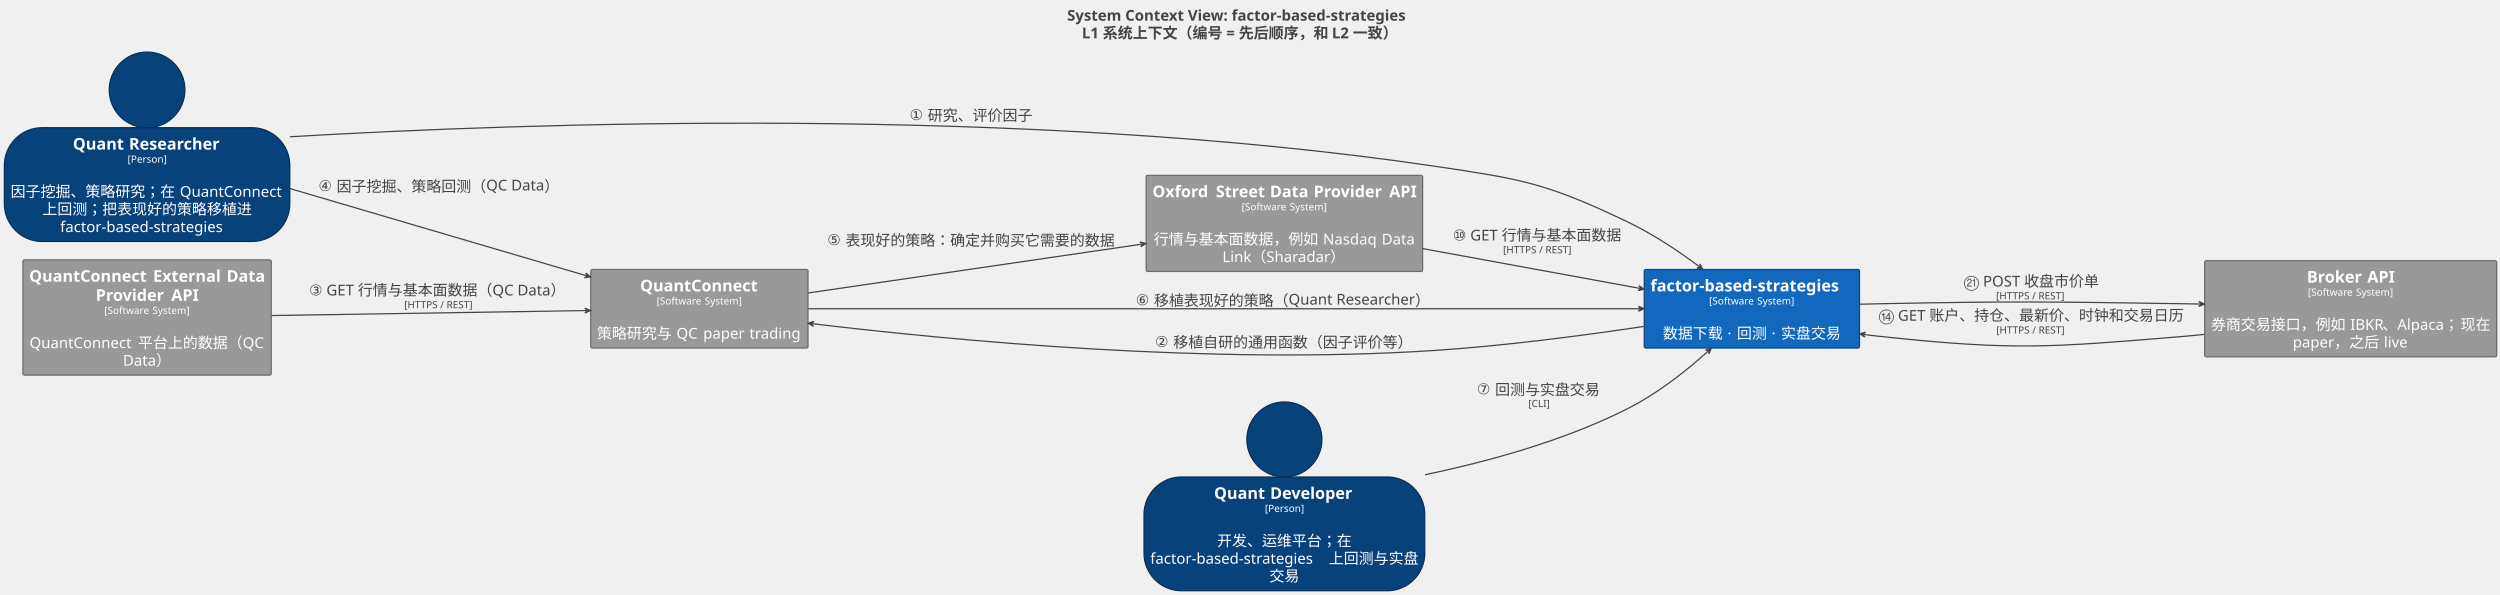
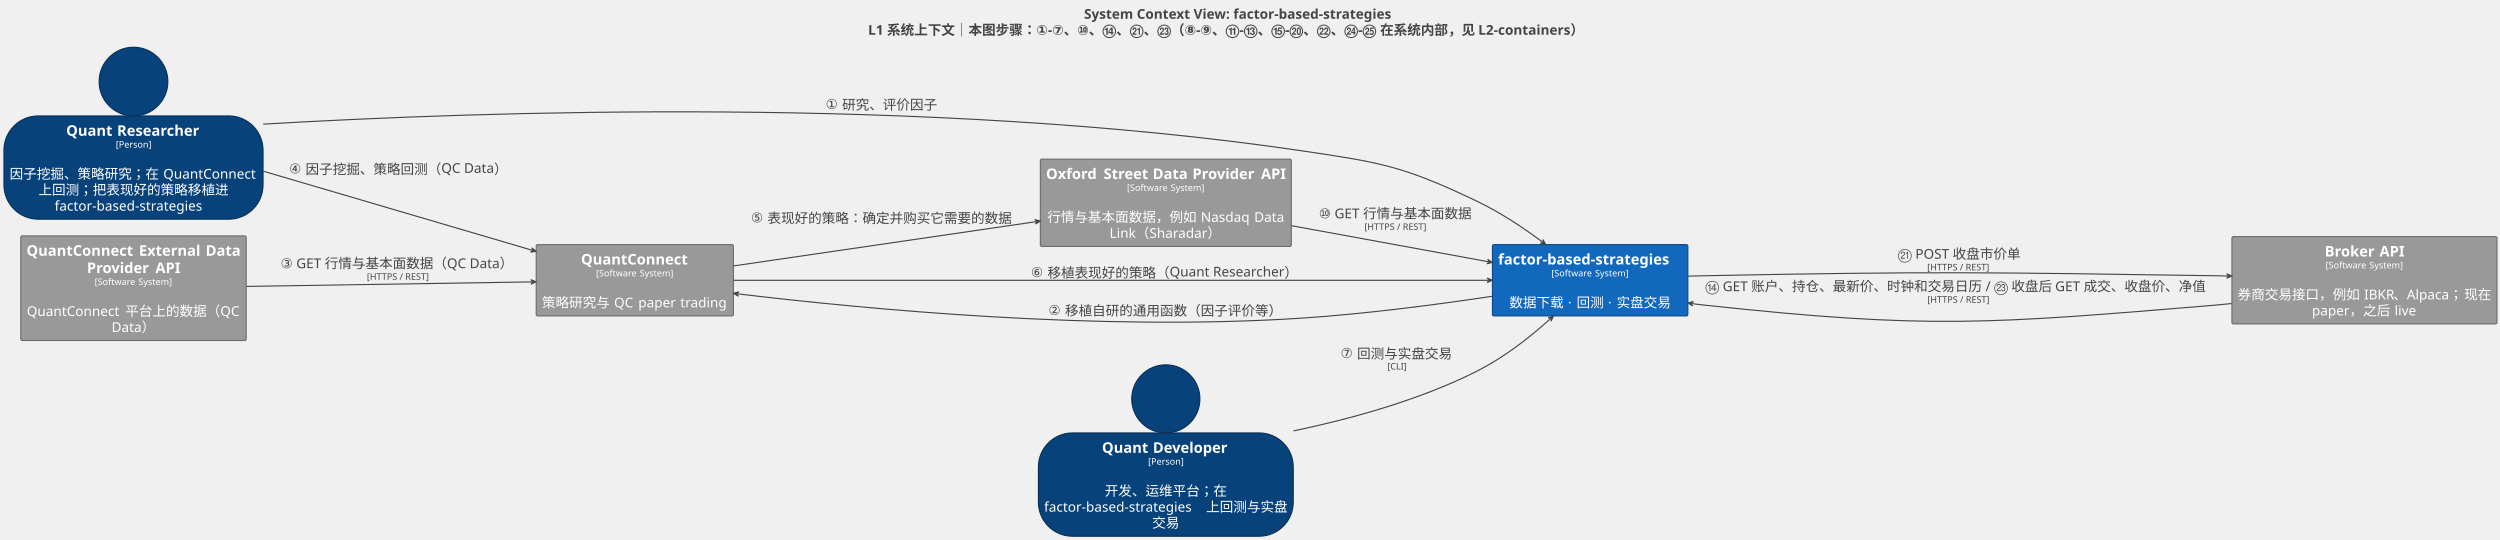
- <svg xmlns="http://www.w3.org/2000/svg" contentStyleType="text/css" data-diagram-type="DESCRIPTION" height="954px" preserveAspectRatio="none" style="width:4012px;height:954px;background:#FFFFFF;" version="1.1" viewBox="0 0 4012 954" width="4012px" zoomAndPan="magnify">
+ <svg xmlns="http://www.w3.org/2000/svg" contentStyleType="text/css" data-diagram-type="DESCRIPTION" height="954px" preserveAspectRatio="none" style="width:4420px;height:954px;background:#FFFFFF;" version="1.1" viewBox="0 0 4420 954" width="4420px" zoomAndPan="magnify">
  <defs />
  <g>
    <g class="title" data-source-line="1">
-       <text fill="#444444" font-family="sans-serif" font-size="24" font-weight="bold" lengthAdjust="spacing" textLength="573.598" x="1712.521" y="33.203">System Context View: factor-based-strategies</text>
-       <text fill="#444444" font-family="sans-serif" font-size="24" font-weight="bold" lengthAdjust="spacing" textLength="526.219" x="1736.21" y="61.469">L1 系统上下文（编号 = 先后顺序，和 L2 一致）</text>
+       <text fill="#444444" font-family="sans-serif" font-size="24" font-weight="bold" lengthAdjust="spacing" textLength="573.598" x="1916.521" y="33.203">System Context View: factor-based-strategies</text>
+       <text fill="#444444" font-family="sans-serif" font-size="24" font-weight="bold" lengthAdjust="spacing" textLength="1337.086" x="1534.776" y="61.469">L1 系统上下文｜本图步骤：①-⑦、⑩、⑭、㉑、㉓（⑧-⑨、⑪-⑬、⑮-⑳、㉒、㉔-㉕ 在系统内部，见 L2-containers）</text>
    </g>
    <g class="entity" data-entity="QuantResearcher" data-source-line="60" data-uid="ent0002" id="entity_QuantResearcher">
      <ellipse cx="236.018" cy="144.251" fill="#08427B" rx="60.72" ry="60.72" style="stroke:#052E56;stroke-width:2;" />
      <rect fill="#08427B" height="182.527" rx="60.72" ry="60.72" style="stroke:#052E56;stroke-width:2;" width="458.035" x="7" y="204.971" />
      <text fill="#FFFFFF" font-family="sans-serif" font-size="26" font-weight="bold" lengthAdjust="spacing" textLength="81.39" x="116.948" y="240.108">Quant</text>
      <text fill="#FFFFFF" font-family="sans-serif" font-size="26" font-weight="bold" lengthAdjust="spacing" textLength="8.569" x="198.338" y="240.108"> </text>
      <text fill="#FFFFFF" font-family="sans-serif" font-size="26" font-weight="bold" lengthAdjust="spacing" textLength="148.18" x="206.907" y="240.108">Researcher</text>
      <text fill="#FFFFFF" font-family="sans-serif" font-size="16" lengthAdjust="spacing" textLength="62.625" x="204.705" y="261.061">[Person]</text>
      <text fill="#FFFFFF" font-family="sans-serif" font-size="24" lengthAdjust="spacing" textLength="7.594" x="232.221" y="287.639"> </text>
      <text fill="#FFFFFF" font-family="sans-serif" font-size="24" lengthAdjust="spacing" textLength="24" x="17" y="315.905">因</text>
      <text fill="#FFFFFF" font-family="sans-serif" font-size="24" lengthAdjust="spacing" textLength="24" x="41" y="315.905">子</text>
      <text fill="#FFFFFF" font-family="sans-serif" font-size="24" lengthAdjust="spacing" textLength="24" x="65" y="315.905">挖</text>
      <text fill="#FFFFFF" font-family="sans-serif" font-size="24" lengthAdjust="spacing" textLength="24" x="89" y="315.905">掘</text>
      <text fill="#FFFFFF" font-family="sans-serif" font-size="24" lengthAdjust="spacing" textLength="24" x="113" y="315.905">、</text>
      <text fill="#FFFFFF" font-family="sans-serif" font-size="24" lengthAdjust="spacing" textLength="24" x="137" y="315.905">策</text>
      <text fill="#FFFFFF" font-family="sans-serif" font-size="24" lengthAdjust="spacing" textLength="24" x="161" y="315.905">略</text>
      <text fill="#FFFFFF" font-family="sans-serif" font-size="24" lengthAdjust="spacing" textLength="24" x="185" y="315.905">研</text>
      <text fill="#FFFFFF" font-family="sans-serif" font-size="24" lengthAdjust="spacing" textLength="24" x="209" y="315.905">究</text>
      <text fill="#FFFFFF" font-family="sans-serif" font-size="24" lengthAdjust="spacing" textLength="24" x="233" y="315.905">；</text>
      <text fill="#FFFFFF" font-family="sans-serif" font-size="24" lengthAdjust="spacing" textLength="24" x="257" y="315.905">在</text>
      <text fill="#FFFFFF" font-family="sans-serif" font-size="24" lengthAdjust="spacing" textLength="7.594" x="281" y="315.905"> </text>
      <text fill="#FFFFFF" font-family="sans-serif" font-size="24" lengthAdjust="spacing" textLength="166.441" x="288.594" y="315.905">QuantConnect</text>
      <text fill="#FFFFFF" font-family="sans-serif" font-size="24" lengthAdjust="spacing" textLength="24" x="68.018" y="344.171">上</text>
      <text fill="#FFFFFF" font-family="sans-serif" font-size="24" lengthAdjust="spacing" textLength="24" x="92.018" y="344.171">回</text>
      <text fill="#FFFFFF" font-family="sans-serif" font-size="24" lengthAdjust="spacing" textLength="24" x="116.018" y="344.171">测</text>
      <text fill="#FFFFFF" font-family="sans-serif" font-size="24" lengthAdjust="spacing" textLength="24" x="140.018" y="344.171">；</text>
      <text fill="#FFFFFF" font-family="sans-serif" font-size="24" lengthAdjust="spacing" textLength="24" x="164.018" y="344.171">把</text>
      <text fill="#FFFFFF" font-family="sans-serif" font-size="24" lengthAdjust="spacing" textLength="24" x="188.018" y="344.171">表</text>
      <text fill="#FFFFFF" font-family="sans-serif" font-size="24" lengthAdjust="spacing" textLength="24" x="212.018" y="344.171">现</text>
      <text fill="#FFFFFF" font-family="sans-serif" font-size="24" lengthAdjust="spacing" textLength="24" x="236.018" y="344.171">好</text>
      <text fill="#FFFFFF" font-family="sans-serif" font-size="24" lengthAdjust="spacing" textLength="24" x="260.018" y="344.171">的</text>
      <text fill="#FFFFFF" font-family="sans-serif" font-size="24" lengthAdjust="spacing" textLength="24" x="284.018" y="344.171">策</text>
      <text fill="#FFFFFF" font-family="sans-serif" font-size="24" lengthAdjust="spacing" textLength="24" x="308.018" y="344.171">略</text>
      <text fill="#FFFFFF" font-family="sans-serif" font-size="24" lengthAdjust="spacing" textLength="24" x="332.018" y="344.171">移</text>
      <text fill="#FFFFFF" font-family="sans-serif" font-size="24" lengthAdjust="spacing" textLength="24" x="356.018" y="344.171">植</text>
      <text fill="#FFFFFF" font-family="sans-serif" font-size="24" lengthAdjust="spacing" textLength="24" x="380.018" y="344.171">进</text>
      <text fill="#FFFFFF" font-family="sans-serif" font-size="24" lengthAdjust="spacing" textLength="278.894" x="96.57" y="372.436">factor-based-strategies</text>
    </g>
    <g class="entity" data-entity="QuantDeveloper" data-source-line="61" data-uid="ent0003" id="entity_QuantDeveloper">
      <ellipse cx="2061.174" cy="705.259" fill="#08427B" rx="60.218" ry="60.218" style="stroke:#052E56;stroke-width:2;" />
      <rect fill="#08427B" height="182.527" rx="60.218" ry="60.218" style="stroke:#052E56;stroke-width:2;" width="450.488" x="1835.93" y="765.477" />
      <text fill="#FFFFFF" font-family="sans-serif" font-size="26" font-weight="bold" lengthAdjust="spacing" textLength="81.39" x="1948.268" y="800.614">Quant</text>
      <text fill="#FFFFFF" font-family="sans-serif" font-size="26" font-weight="bold" lengthAdjust="spacing" textLength="8.569" x="2029.658" y="800.614"> </text>
      <text fill="#FFFFFF" font-family="sans-serif" font-size="26" font-weight="bold" lengthAdjust="spacing" textLength="135.852" x="2038.227" y="800.614">Developer</text>
      <text fill="#FFFFFF" font-family="sans-serif" font-size="16" lengthAdjust="spacing" textLength="62.625" x="2029.862" y="821.567">[Person]</text>
      <text fill="#FFFFFF" font-family="sans-serif" font-size="24" lengthAdjust="spacing" textLength="7.594" x="2057.377" y="848.145"> </text>
      <text fill="#FFFFFF" font-family="sans-serif" font-size="24" lengthAdjust="spacing" textLength="24" x="1953.174" y="876.41">开</text>
      <text fill="#FFFFFF" font-family="sans-serif" font-size="24" lengthAdjust="spacing" textLength="24" x="1977.174" y="876.41">发</text>
      <text fill="#FFFFFF" font-family="sans-serif" font-size="24" lengthAdjust="spacing" textLength="24" x="2001.174" y="876.41">、</text>
      <text fill="#FFFFFF" font-family="sans-serif" font-size="24" lengthAdjust="spacing" textLength="24" x="2025.174" y="876.41">运</text>
      <text fill="#FFFFFF" font-family="sans-serif" font-size="24" lengthAdjust="spacing" textLength="24" x="2049.174" y="876.41">维</text>
      <text fill="#FFFFFF" font-family="sans-serif" font-size="24" lengthAdjust="spacing" textLength="24" x="2073.174" y="876.41">平</text>
      <text fill="#FFFFFF" font-family="sans-serif" font-size="24" lengthAdjust="spacing" textLength="24" x="2097.174" y="876.41">台</text>
      <text fill="#FFFFFF" font-family="sans-serif" font-size="24" lengthAdjust="spacing" textLength="24" x="2121.174" y="876.41">；</text>
      <text fill="#FFFFFF" font-family="sans-serif" font-size="24" lengthAdjust="spacing" textLength="24" x="2145.174" y="876.41">在</text>
      <text fill="#FFFFFF" font-family="sans-serif" font-size="24" lengthAdjust="spacing" textLength="278.894" x="1845.93" y="904.676">factor-based-strategies</text>
      <text fill="#FFFFFF" font-family="sans-serif" font-size="24" lengthAdjust="spacing" textLength="7.594" x="2124.825" y="904.676"> </text>
      <text fill="#FFFFFF" font-family="sans-serif" font-size="24" lengthAdjust="spacing" textLength="24" x="2132.418" y="904.676">上</text>
      <text fill="#FFFFFF" font-family="sans-serif" font-size="24" lengthAdjust="spacing" textLength="24" x="2156.418" y="904.676">回</text>
      <text fill="#FFFFFF" font-family="sans-serif" font-size="24" lengthAdjust="spacing" textLength="24" x="2180.418" y="904.676">测</text>
      <text fill="#FFFFFF" font-family="sans-serif" font-size="24" lengthAdjust="spacing" textLength="24" x="2204.418" y="904.676">与</text>
      <text fill="#FFFFFF" font-family="sans-serif" font-size="24" lengthAdjust="spacing" textLength="24" x="2228.418" y="904.676">实</text>
      <text fill="#FFFFFF" font-family="sans-serif" font-size="24" lengthAdjust="spacing" textLength="24" x="2252.418" y="904.676">盘</text>
      <text fill="#FFFFFF" font-family="sans-serif" font-size="24" lengthAdjust="spacing" textLength="24" x="2037.174" y="932.942">交</text>
      <text fill="#FFFFFF" font-family="sans-serif" font-size="24" lengthAdjust="spacing" textLength="24" x="2061.174" y="932.942">易</text>
    </g>
    <g class="entity" data-entity="QuantConnect" data-source-line="62" data-uid="ent0004" id="entity_QuantConnect">
      <rect fill="#999999" height="125.996" rx="2.5" ry="2.5" style="stroke:#6B6B6B;stroke-width:2;" width="348.641" x="948.04" y="432.521" />
      <text fill="#FFFFFF" font-family="sans-serif" font-size="26" font-weight="bold" lengthAdjust="spacing" textLength="190.277" x="1027.222" y="467.658">QuantConnect</text>
      <text fill="#FFFFFF" font-family="sans-serif" font-size="16" lengthAdjust="spacing" textLength="72.141" x="1053.673" y="488.611">[Software</text>
      <text fill="#FFFFFF" font-family="sans-serif" font-size="16" lengthAdjust="spacing" textLength="5.062" x="1125.813" y="488.611"> </text>
      <text fill="#FFFFFF" font-family="sans-serif" font-size="16" lengthAdjust="spacing" textLength="60.172" x="1130.876" y="488.611">System]</text>
      <text fill="#FFFFFF" font-family="sans-serif" font-size="24" lengthAdjust="spacing" textLength="7.594" x="1118.563" y="515.189"> </text>
      <text fill="#FFFFFF" font-family="sans-serif" font-size="24" lengthAdjust="spacing" textLength="24" x="958.04" y="543.455">策</text>
      <text fill="#FFFFFF" font-family="sans-serif" font-size="24" lengthAdjust="spacing" textLength="24" x="982.04" y="543.455">略</text>
      <text fill="#FFFFFF" font-family="sans-serif" font-size="24" lengthAdjust="spacing" textLength="24" x="1006.04" y="543.455">研</text>
      <text fill="#FFFFFF" font-family="sans-serif" font-size="24" lengthAdjust="spacing" textLength="24" x="1030.04" y="543.455">究</text>
      <text fill="#FFFFFF" font-family="sans-serif" font-size="24" lengthAdjust="spacing" textLength="24" x="1054.04" y="543.455">与</text>
      <text fill="#FFFFFF" font-family="sans-serif" font-size="24" lengthAdjust="spacing" textLength="7.594" x="1078.04" y="543.455"> </text>
      <text fill="#FFFFFF" font-family="sans-serif" font-size="24" lengthAdjust="spacing" textLength="35.25" x="1085.634" y="543.455">QC</text>
      <text fill="#FFFFFF" font-family="sans-serif" font-size="24" lengthAdjust="spacing" textLength="7.594" x="1120.884" y="543.455"> </text>
      <text fill="#FFFFFF" font-family="sans-serif" font-size="24" lengthAdjust="spacing" textLength="66.656" x="1128.477" y="543.455">paper</text>
      <text fill="#FFFFFF" font-family="sans-serif" font-size="24" lengthAdjust="spacing" textLength="7.594" x="1195.134" y="543.455"> </text>
      <text fill="#FFFFFF" font-family="sans-serif" font-size="24" lengthAdjust="spacing" textLength="83.953" x="1202.727" y="543.455">trading</text>
    </g>
    <g class="entity" data-entity="OxfordStreetDataProviderAPI" data-source-line="63" data-uid="ent0005" id="entity_OxfordStreetDataProviderAPI">
      <rect fill="#999999" height="154.262" rx="2.5" ry="2.5" style="stroke:#6B6B6B;stroke-width:2;" width="443.655" x="1839.35" y="281.391" />
      <text fill="#FFFFFF" font-family="sans-serif" font-size="26" font-weight="bold" lengthAdjust="spacing" textLength="93.196" x="1849.35" y="316.528">Oxford</text>
      <text fill="#FFFFFF" font-family="sans-serif" font-size="26" font-weight="bold" lengthAdjust="spacing" textLength="8.569" x="1942.546" y="316.528"> </text>
      <text fill="#FFFFFF" font-family="sans-serif" font-size="26" font-weight="bold" lengthAdjust="spacing" textLength="78.216" x="1951.116" y="316.528">Street</text>
      <text fill="#FFFFFF" font-family="sans-serif" font-size="26" font-weight="bold" lengthAdjust="spacing" textLength="8.569" x="2029.331" y="316.528"> </text>
      <text fill="#FFFFFF" font-family="sans-serif" font-size="26" font-weight="bold" lengthAdjust="spacing" textLength="61.725" x="2037.901" y="316.528">Data</text>
      <text fill="#FFFFFF" font-family="sans-serif" font-size="26" font-weight="bold" lengthAdjust="spacing" textLength="8.569" x="2099.625" y="316.528"> </text>
      <text fill="#FFFFFF" font-family="sans-serif" font-size="26" font-weight="bold" lengthAdjust="spacing" textLength="112.531" x="2108.195" y="316.528">Provider</text>
      <text fill="#FFFFFF" font-family="sans-serif" font-size="26" font-weight="bold" lengthAdjust="spacing" textLength="8.569" x="2220.726" y="316.528"> </text>
      <text fill="#FFFFFF" font-family="sans-serif" font-size="26" font-weight="bold" lengthAdjust="spacing" textLength="43.71" x="2229.295" y="316.528">API</text>
      <text fill="#FFFFFF" font-family="sans-serif" font-size="16" lengthAdjust="spacing" textLength="72.141" x="1992.49" y="337.481">[Software</text>
      <text fill="#FFFFFF" font-family="sans-serif" font-size="16" lengthAdjust="spacing" textLength="5.062" x="2064.631" y="337.481"> </text>
      <text fill="#FFFFFF" font-family="sans-serif" font-size="16" lengthAdjust="spacing" textLength="60.172" x="2069.693" y="337.481">System]</text>
      <text fill="#FFFFFF" font-family="sans-serif" font-size="24" lengthAdjust="spacing" textLength="7.594" x="2057.381" y="364.059"> </text>
      <text fill="#FFFFFF" font-family="sans-serif" font-size="24" lengthAdjust="spacing" textLength="24" x="1851.512" y="392.325">行</text>
      <text fill="#FFFFFF" font-family="sans-serif" font-size="24" lengthAdjust="spacing" textLength="24" x="1875.512" y="392.325">情</text>
      <text fill="#FFFFFF" font-family="sans-serif" font-size="24" lengthAdjust="spacing" textLength="24" x="1899.512" y="392.325">与</text>
      <text fill="#FFFFFF" font-family="sans-serif" font-size="24" lengthAdjust="spacing" textLength="24" x="1923.512" y="392.325">基</text>
      <text fill="#FFFFFF" font-family="sans-serif" font-size="24" lengthAdjust="spacing" textLength="24" x="1947.512" y="392.325">本</text>
      <text fill="#FFFFFF" font-family="sans-serif" font-size="24" lengthAdjust="spacing" textLength="24" x="1971.512" y="392.325">面</text>
      <text fill="#FFFFFF" font-family="sans-serif" font-size="24" lengthAdjust="spacing" textLength="24" x="1995.512" y="392.325">数</text>
      <text fill="#FFFFFF" font-family="sans-serif" font-size="24" lengthAdjust="spacing" textLength="24" x="2019.512" y="392.325">据</text>
      <text fill="#FFFFFF" font-family="sans-serif" font-size="24" lengthAdjust="spacing" textLength="24" x="2043.512" y="392.325">，</text>
      <text fill="#FFFFFF" font-family="sans-serif" font-size="24" lengthAdjust="spacing" textLength="24" x="2067.512" y="392.325">例</text>
      <text fill="#FFFFFF" font-family="sans-serif" font-size="24" lengthAdjust="spacing" textLength="24" x="2091.512" y="392.325">如</text>
      <text fill="#FFFFFF" font-family="sans-serif" font-size="24" lengthAdjust="spacing" textLength="7.594" x="2115.512" y="392.325"> </text>
      <text fill="#FFFFFF" font-family="sans-serif" font-size="24" lengthAdjust="spacing" textLength="86.684" x="2123.105" y="392.325">Nasdaq</text>
      <text fill="#FFFFFF" font-family="sans-serif" font-size="24" lengthAdjust="spacing" textLength="7.594" x="2209.789" y="392.325"> </text>
      <text fill="#FFFFFF" font-family="sans-serif" font-size="24" lengthAdjust="spacing" textLength="53.461" x="2217.383" y="392.325">Data</text>
      <text fill="#FFFFFF" font-family="sans-serif" font-size="24" lengthAdjust="spacing" textLength="198.984" x="1961.685" y="420.591">Link（Sharadar）</text>
    </g>
    <g class="entity" data-entity="QuantConnectExternalDataProviderAPI" data-source-line="64" data-uid="ent0006" id="entity_QuantConnectExternalDataProviderAPI">
      <rect fill="#999999" height="184.883" rx="2.5" ry="2.5" style="stroke:#6B6B6B;stroke-width:2;" width="398.523" x="36.76" y="417.081" />
      <text fill="#FFFFFF" font-family="sans-serif" font-size="26" font-weight="bold" lengthAdjust="spacing" textLength="190.277" x="46.76" y="452.218">QuantConnect</text>
      <text fill="#FFFFFF" font-family="sans-serif" font-size="26" font-weight="bold" lengthAdjust="spacing" textLength="8.569" x="237.037" y="452.218"> </text>
      <text fill="#FFFFFF" font-family="sans-serif" font-size="26" font-weight="bold" lengthAdjust="spacing" textLength="109.383" x="245.607" y="452.218">External</text>
      <text fill="#FFFFFF" font-family="sans-serif" font-size="26" font-weight="bold" lengthAdjust="spacing" textLength="8.569" x="354.99" y="452.218"> </text>
      <text fill="#FFFFFF" font-family="sans-serif" font-size="26" font-weight="bold" lengthAdjust="spacing" textLength="61.725" x="363.559" y="452.218">Data</text>
      <text fill="#FFFFFF" font-family="sans-serif" font-size="26" font-weight="bold" lengthAdjust="spacing" textLength="112.531" x="153.616" y="482.839">Provider</text>
      <text fill="#FFFFFF" font-family="sans-serif" font-size="26" font-weight="bold" lengthAdjust="spacing" textLength="8.569" x="266.148" y="482.839"> </text>
      <text fill="#FFFFFF" font-family="sans-serif" font-size="26" font-weight="bold" lengthAdjust="spacing" textLength="43.71" x="274.717" y="482.839">API</text>
      <text fill="#FFFFFF" font-family="sans-serif" font-size="16" lengthAdjust="spacing" textLength="72.141" x="167.334" y="503.792">[Software</text>
      <text fill="#FFFFFF" font-family="sans-serif" font-size="16" lengthAdjust="spacing" textLength="5.062" x="239.475" y="503.792"> </text>
      <text fill="#FFFFFF" font-family="sans-serif" font-size="16" lengthAdjust="spacing" textLength="60.172" x="244.537" y="503.792">System]</text>
      <text fill="#FFFFFF" font-family="sans-serif" font-size="24" lengthAdjust="spacing" textLength="7.594" x="232.225" y="530.37"> </text>
      <text fill="#FFFFFF" font-family="sans-serif" font-size="24" lengthAdjust="spacing" textLength="166.441" x="47.379" y="558.636">QuantConnect</text>
      <text fill="#FFFFFF" font-family="sans-serif" font-size="24" lengthAdjust="spacing" textLength="7.594" x="213.821" y="558.636"> </text>
      <text fill="#FFFFFF" font-family="sans-serif" font-size="24" lengthAdjust="spacing" textLength="24" x="221.414" y="558.636">平</text>
      <text fill="#FFFFFF" font-family="sans-serif" font-size="24" lengthAdjust="spacing" textLength="24" x="245.414" y="558.636">台</text>
      <text fill="#FFFFFF" font-family="sans-serif" font-size="24" lengthAdjust="spacing" textLength="24" x="269.414" y="558.636">上</text>
      <text fill="#FFFFFF" font-family="sans-serif" font-size="24" lengthAdjust="spacing" textLength="24" x="293.414" y="558.636">的</text>
      <text fill="#FFFFFF" font-family="sans-serif" font-size="24" lengthAdjust="spacing" textLength="24" x="317.414" y="558.636">数</text>
      <text fill="#FFFFFF" font-family="sans-serif" font-size="24" lengthAdjust="spacing" textLength="24" x="341.414" y="558.636">据</text>
      <text fill="#FFFFFF" font-family="sans-serif" font-size="24" lengthAdjust="spacing" textLength="59.25" x="365.414" y="558.636">（QC</text>
      <text fill="#FFFFFF" font-family="sans-serif" font-size="24" lengthAdjust="spacing" textLength="77.461" x="197.291" y="586.902">Data）</text>
    </g>
    <g class="entity" data-entity="BrokerAPI" data-source-line="65" data-uid="ent0007" id="entity_BrokerAPI">
-       <rect fill="#999999" height="154.262" rx="2.5" ry="2.5" style="stroke:#6B6B6B;stroke-width:2;" width="468.559" x="3538.08" y="418.391" />
-       <text fill="#FFFFFF" font-family="sans-serif" font-size="26" font-weight="bold" lengthAdjust="spacing" textLength="88.309" x="3702.065" y="453.528">Broker</text>
-       <text fill="#FFFFFF" font-family="sans-serif" font-size="26" font-weight="bold" lengthAdjust="spacing" textLength="8.569" x="3790.374" y="453.528"> </text>
-       <text fill="#FFFFFF" font-family="sans-serif" font-size="26" font-weight="bold" lengthAdjust="spacing" textLength="43.71" x="3798.943" y="453.528">API</text>
-       <text fill="#FFFFFF" font-family="sans-serif" font-size="16" lengthAdjust="spacing" textLength="72.141" x="3703.672" y="474.481">[Software</text>
-       <text fill="#FFFFFF" font-family="sans-serif" font-size="16" lengthAdjust="spacing" textLength="5.062" x="3775.812" y="474.481"> </text>
-       <text fill="#FFFFFF" font-family="sans-serif" font-size="16" lengthAdjust="spacing" textLength="60.172" x="3780.875" y="474.481">System]</text>
-       <text fill="#FFFFFF" font-family="sans-serif" font-size="24" lengthAdjust="spacing" textLength="7.594" x="3768.562" y="501.059"> </text>
-       <text fill="#FFFFFF" font-family="sans-serif" font-size="24" lengthAdjust="spacing" textLength="24" x="3548.08" y="529.325">券</text>
-       <text fill="#FFFFFF" font-family="sans-serif" font-size="24" lengthAdjust="spacing" textLength="24" x="3572.08" y="529.325">商</text>
-       <text fill="#FFFFFF" font-family="sans-serif" font-size="24" lengthAdjust="spacing" textLength="24" x="3596.08" y="529.325">交</text>
-       <text fill="#FFFFFF" font-family="sans-serif" font-size="24" lengthAdjust="spacing" textLength="24" x="3620.08" y="529.325">易</text>
-       <text fill="#FFFFFF" font-family="sans-serif" font-size="24" lengthAdjust="spacing" textLength="24" x="3644.08" y="529.325">接</text>
-       <text fill="#FFFFFF" font-family="sans-serif" font-size="24" lengthAdjust="spacing" textLength="24" x="3668.08" y="529.325">口</text>
-       <text fill="#FFFFFF" font-family="sans-serif" font-size="24" lengthAdjust="spacing" textLength="24" x="3692.08" y="529.325">，</text>
-       <text fill="#FFFFFF" font-family="sans-serif" font-size="24" lengthAdjust="spacing" textLength="24" x="3716.08" y="529.325">例</text>
-       <text fill="#FFFFFF" font-family="sans-serif" font-size="24" lengthAdjust="spacing" textLength="24" x="3740.08" y="529.325">如</text>
-       <text fill="#FFFFFF" font-family="sans-serif" font-size="24" lengthAdjust="spacing" textLength="7.594" x="3764.08" y="529.325"> </text>
-       <text fill="#FFFFFF" font-family="sans-serif" font-size="24" lengthAdjust="spacing" textLength="51.562" x="3771.674" y="529.325">IBKR</text>
-       <text fill="#FFFFFF" font-family="sans-serif" font-size="24" lengthAdjust="spacing" textLength="24" x="3823.236" y="529.325">、</text>
-       <text fill="#FFFFFF" font-family="sans-serif" font-size="24" lengthAdjust="spacing" textLength="101.402" x="3847.236" y="529.325">Alpaca；</text>
-       <text fill="#FFFFFF" font-family="sans-serif" font-size="24" lengthAdjust="spacing" textLength="24" x="3948.639" y="529.325">现</text>
-       <text fill="#FFFFFF" font-family="sans-serif" font-size="24" lengthAdjust="spacing" textLength="24" x="3972.639" y="529.325">在</text>
-       <text fill="#FFFFFF" font-family="sans-serif" font-size="24" lengthAdjust="spacing" textLength="90.656" x="3679.4" y="557.591">paper，</text>
-       <text fill="#FFFFFF" font-family="sans-serif" font-size="24" lengthAdjust="spacing" textLength="24" x="3770.057" y="557.591">之</text>
-       <text fill="#FFFFFF" font-family="sans-serif" font-size="24" lengthAdjust="spacing" textLength="24" x="3794.057" y="557.591">后</text>
-       <text fill="#FFFFFF" font-family="sans-serif" font-size="24" lengthAdjust="spacing" textLength="7.594" x="3818.057" y="557.591"> </text>
-       <text fill="#FFFFFF" font-family="sans-serif" font-size="24" lengthAdjust="spacing" textLength="39.668" x="3825.65" y="557.591">live</text>
+       <rect fill="#999999" height="154.262" rx="2.5" ry="2.5" style="stroke:#6B6B6B;stroke-width:2;" width="468.559" x="3946.08" y="418.391" />
+       <text fill="#FFFFFF" font-family="sans-serif" font-size="26" font-weight="bold" lengthAdjust="spacing" textLength="88.309" x="4110.065" y="453.528">Broker</text>
+       <text fill="#FFFFFF" font-family="sans-serif" font-size="26" font-weight="bold" lengthAdjust="spacing" textLength="8.569" x="4198.374" y="453.528"> </text>
+       <text fill="#FFFFFF" font-family="sans-serif" font-size="26" font-weight="bold" lengthAdjust="spacing" textLength="43.71" x="4206.943" y="453.528">API</text>
+       <text fill="#FFFFFF" font-family="sans-serif" font-size="16" lengthAdjust="spacing" textLength="72.141" x="4111.672" y="474.481">[Software</text>
+       <text fill="#FFFFFF" font-family="sans-serif" font-size="16" lengthAdjust="spacing" textLength="5.062" x="4183.812" y="474.481"> </text>
+       <text fill="#FFFFFF" font-family="sans-serif" font-size="16" lengthAdjust="spacing" textLength="60.172" x="4188.875" y="474.481">System]</text>
+       <text fill="#FFFFFF" font-family="sans-serif" font-size="24" lengthAdjust="spacing" textLength="7.594" x="4176.562" y="501.059"> </text>
+       <text fill="#FFFFFF" font-family="sans-serif" font-size="24" lengthAdjust="spacing" textLength="24" x="3956.08" y="529.325">券</text>
+       <text fill="#FFFFFF" font-family="sans-serif" font-size="24" lengthAdjust="spacing" textLength="24" x="3980.08" y="529.325">商</text>
+       <text fill="#FFFFFF" font-family="sans-serif" font-size="24" lengthAdjust="spacing" textLength="24" x="4004.08" y="529.325">交</text>
+       <text fill="#FFFFFF" font-family="sans-serif" font-size="24" lengthAdjust="spacing" textLength="24" x="4028.08" y="529.325">易</text>
+       <text fill="#FFFFFF" font-family="sans-serif" font-size="24" lengthAdjust="spacing" textLength="24" x="4052.08" y="529.325">接</text>
+       <text fill="#FFFFFF" font-family="sans-serif" font-size="24" lengthAdjust="spacing" textLength="24" x="4076.08" y="529.325">口</text>
+       <text fill="#FFFFFF" font-family="sans-serif" font-size="24" lengthAdjust="spacing" textLength="24" x="4100.08" y="529.325">，</text>
+       <text fill="#FFFFFF" font-family="sans-serif" font-size="24" lengthAdjust="spacing" textLength="24" x="4124.08" y="529.325">例</text>
+       <text fill="#FFFFFF" font-family="sans-serif" font-size="24" lengthAdjust="spacing" textLength="24" x="4148.08" y="529.325">如</text>
+       <text fill="#FFFFFF" font-family="sans-serif" font-size="24" lengthAdjust="spacing" textLength="7.594" x="4172.08" y="529.325"> </text>
+       <text fill="#FFFFFF" font-family="sans-serif" font-size="24" lengthAdjust="spacing" textLength="51.562" x="4179.674" y="529.325">IBKR</text>
+       <text fill="#FFFFFF" font-family="sans-serif" font-size="24" lengthAdjust="spacing" textLength="24" x="4231.236" y="529.325">、</text>
+       <text fill="#FFFFFF" font-family="sans-serif" font-size="24" lengthAdjust="spacing" textLength="101.402" x="4255.236" y="529.325">Alpaca；</text>
+       <text fill="#FFFFFF" font-family="sans-serif" font-size="24" lengthAdjust="spacing" textLength="24" x="4356.639" y="529.325">现</text>
+       <text fill="#FFFFFF" font-family="sans-serif" font-size="24" lengthAdjust="spacing" textLength="24" x="4380.639" y="529.325">在</text>
+       <text fill="#FFFFFF" font-family="sans-serif" font-size="24" lengthAdjust="spacing" textLength="90.656" x="4087.4" y="557.591">paper，</text>
+       <text fill="#FFFFFF" font-family="sans-serif" font-size="24" lengthAdjust="spacing" textLength="24" x="4178.057" y="557.591">之</text>
+       <text fill="#FFFFFF" font-family="sans-serif" font-size="24" lengthAdjust="spacing" textLength="24" x="4202.057" y="557.591">后</text>
+       <text fill="#FFFFFF" font-family="sans-serif" font-size="24" lengthAdjust="spacing" textLength="7.594" x="4226.057" y="557.591"> </text>
+       <text fill="#FFFFFF" font-family="sans-serif" font-size="24" lengthAdjust="spacing" textLength="39.668" x="4233.65" y="557.591">live</text>
    </g>
    <g class="entity" data-entity="factorbasedstrategies" data-source-line="66" data-uid="ent0008" id="entity_factorbasedstrategies">
      <rect fill="#1168BD" height="125.996" rx="2.5" ry="2.5" style="stroke:#0B4884;stroke-width:2;" width="345.406" x="2638.68" y="432.521" />
      <text fill="#FFFFFF" font-family="sans-serif" font-size="26" font-weight="bold" lengthAdjust="spacing" textLength="325.406" x="2648.68" y="467.658">factor-based-strategies</text>
      <text fill="#FFFFFF" font-family="sans-serif" font-size="16" lengthAdjust="spacing" textLength="72.141" x="2742.696" y="488.611">[Software</text>
      <text fill="#FFFFFF" font-family="sans-serif" font-size="16" lengthAdjust="spacing" textLength="5.062" x="2814.836" y="488.611"> </text>
      <text fill="#FFFFFF" font-family="sans-serif" font-size="16" lengthAdjust="spacing" textLength="60.172" x="2819.899" y="488.611">System]</text>
      <text fill="#FFFFFF" font-family="sans-serif" font-size="24" lengthAdjust="spacing" textLength="7.594" x="2807.586" y="515.189"> </text>
      <text fill="#FFFFFF" font-family="sans-serif" font-size="24" lengthAdjust="spacing" textLength="24" x="2668.602" y="543.455">数</text>
      <text fill="#FFFFFF" font-family="sans-serif" font-size="24" lengthAdjust="spacing" textLength="24" x="2692.602" y="543.455">据</text>
      <text fill="#FFFFFF" font-family="sans-serif" font-size="24" lengthAdjust="spacing" textLength="24" x="2716.602" y="543.455">下</text>
      <text fill="#FFFFFF" font-family="sans-serif" font-size="24" lengthAdjust="spacing" textLength="24" x="2740.602" y="543.455">载</text>
      <text fill="#FFFFFF" font-family="sans-serif" font-size="24" lengthAdjust="spacing" textLength="7.594" x="2764.602" y="543.455"> </text>
      <text fill="#FFFFFF" font-family="sans-serif" font-size="24" lengthAdjust="spacing" textLength="7.594" x="2772.196" y="543.455">·</text>
      <text fill="#FFFFFF" font-family="sans-serif" font-size="24" lengthAdjust="spacing" textLength="7.594" x="2779.789" y="543.455"> </text>
      <text fill="#FFFFFF" font-family="sans-serif" font-size="24" lengthAdjust="spacing" textLength="24" x="2787.383" y="543.455">回</text>
      <text fill="#FFFFFF" font-family="sans-serif" font-size="24" lengthAdjust="spacing" textLength="24" x="2811.383" y="543.455">测</text>
      <text fill="#FFFFFF" font-family="sans-serif" font-size="24" lengthAdjust="spacing" textLength="7.594" x="2835.383" y="543.455"> </text>
      <text fill="#FFFFFF" font-family="sans-serif" font-size="24" lengthAdjust="spacing" textLength="7.594" x="2842.977" y="543.455">·</text>
      <text fill="#FFFFFF" font-family="sans-serif" font-size="24" lengthAdjust="spacing" textLength="7.594" x="2850.571" y="543.455"> </text>
      <text fill="#FFFFFF" font-family="sans-serif" font-size="24" lengthAdjust="spacing" textLength="24" x="2858.164" y="543.455">实</text>
      <text fill="#FFFFFF" font-family="sans-serif" font-size="24" lengthAdjust="spacing" textLength="24" x="2882.164" y="543.455">盘</text>
      <text fill="#FFFFFF" font-family="sans-serif" font-size="24" lengthAdjust="spacing" textLength="24" x="2906.164" y="543.455">交</text>
      <text fill="#FFFFFF" font-family="sans-serif" font-size="24" lengthAdjust="spacing" textLength="24" x="2930.164" y="543.455">易</text>
    </g>
    <g class="link" data-entity-1="QuantResearcher" data-entity-2="factorbasedstrategies" data-source-line="68" data-uid="lnk9" id="link_QuantResearcher_factorbasedstrategies">
      <path d="M465.33,219.491 C847.54,197.001 1640.04,168.931 2300.68,266.521 C2441.51,287.321 2480.12,293.341 2608.68,354.521 C2652.27,375.271 2691.875,401.578 2727.885,428.508" fill="none" id="QuantResearcher-to-factorbasedstrategies" style="stroke:#444444;stroke-width:2;" />
      <polygon fill="#444444" points="2732.69,432.101,2727.878,423.508,2728.686,429.107,2723.087,429.914,2732.69,432.101" style="stroke:#444444;stroke-width:2;" />
      <text fill="#444444" font-family="sans-serif" font-size="24" lengthAdjust="spacing" textLength="199.594" x="1459.68" y="192.644">① 研究、评价因子</text>
    </g>
    <g class="link" data-entity-1="factorbasedstrategies" data-entity-2="QuantConnect" data-source-line="69" data-uid="lnk10" id="link_factorbasedstrategies_QuantConnect">
      <path d="M2638.41,523.821 C2539.86,538.601 2413.67,555.121 2300.68,562.521 C1944.19,585.851 1532.627,546.957 1302.917,519.376" fill="none" id="factorbasedstrategies-to-QuantConnect" style="stroke:#444444;stroke-width:2;" />
      <polygon fill="#444444" points="1296.96,518.661,1305.419,523.706,1301.924,519.257,1306.373,515.763,1296.96,518.661" style="stroke:#444444;stroke-width:2;" />
      <text fill="#444444" font-family="sans-serif" font-size="24" lengthAdjust="spacing" textLength="415.594" x="1853.68" y="556.724">② 移植自研的通用函数（因子评价等）</text>
    </g>
    <g class="link" data-entity-1="QuantConnect" data-entity-2="factorbasedstrategies" data-source-line="73" data-uid="lnk14" id="link_QuantConnect_factorbasedstrategies">
      <path d="M1297.15,495.521 C1621.48,495.521 2309.27,495.521 2632.3,495.521" fill="none" id="QuantConnect-to-factorbasedstrategies" style="stroke:#444444;stroke-width:2;" />
      <polygon fill="#444444" points="2638.3,495.521,2629.3,491.521,2633.3,495.521,2629.3,499.521,2638.3,495.521" style="stroke:#444444;stroke-width:2;" />
      <text fill="#444444" font-family="sans-serif" font-size="24" lengthAdjust="spacing" textLength="477.457" x="1822.68" y="489.724">⑥ 移植表现好的策略（Quant Researcher）</text>
    </g>
    <g class="link" data-entity-1="QuantConnectExternalDataProviderAPI" data-entity-2="QuantConnect" data-source-line="70" data-uid="lnk11" id="link_QuantConnectExternalDataProviderAPI_QuantConnect">
      <path d="M435.76,506.371 C589.56,503.941 794.461,500.696 941.581,498.366" fill="none" id="QuantConnectExternalDataProviderAPI-to-QuantConnect" style="stroke:#444444;stroke-width:2;" />
      <polygon fill="#444444" points="947.58,498.271,938.518,494.414,942.581,498.35,938.644,502.413,947.58,498.271" style="stroke:#444444;stroke-width:2;" />
      <text fill="#444444" font-family="sans-serif" font-size="24" lengthAdjust="spacing" textLength="421.019" x="496.04" y="474.104">③ GET 行情与基本面数据（QC Data）</text>
      <text fill="#444444" font-family="sans-serif" font-size="16" lengthAdjust="spacing" textLength="115.898" x="648.601" y="494.636">[HTTPS / REST]</text>
    </g>
    <g class="link" data-entity-1="QuantResearcher" data-entity-2="QuantConnect" data-source-line="71" data-uid="lnk12" id="link_QuantResearcher_QuantConnect">
      <path d="M465.33,302.641 C615.79,346.881 804.014,402.219 941.914,442.759" fill="none" id="QuantResearcher-to-QuantConnect" style="stroke:#444444;stroke-width:2;" />
      <polygon fill="#444444" points="947.67,444.451,940.164,438.075,942.873,443.041,937.907,445.75,947.67,444.451" style="stroke:#444444;stroke-width:2;" />
      <text fill="#444444" font-family="sans-serif" font-size="24" lengthAdjust="spacing" textLength="391.898" x="511.04" y="306.554">④ 因子挖掘、策略回测（QC Data）</text>
    </g>
    <g class="link" data-entity-1="QuantConnect" data-entity-2="OxfordStreetDataProviderAPI" data-source-line="72" data-uid="lnk13" id="link_QuantConnect_OxfordStreetDataProviderAPI">
      <path d="M1297.09,470.111 C1449.98,447.751 1667.463,415.95 1833.073,391.729" fill="none" id="QuantConnect-to-OxfordStreetDataProviderAPI" style="stroke:#444444;stroke-width:2;" />
      <polygon fill="#444444" points="1839.01,390.861,1829.526,388.206,1834.063,391.585,1830.684,396.122,1839.01,390.861" style="stroke:#444444;stroke-width:2;" />
      <text fill="#444444" font-family="sans-serif" font-size="24" lengthAdjust="spacing" textLength="463.594" x="1327.68" y="393.204">⑤ 表现好的策略：确定并购买它需要的数据</text>
    </g>
    <g class="link" data-entity-1="QuantDeveloper" data-entity-2="factorbasedstrategies" data-source-line="74" data-uid="lnk15" id="link_QuantDeveloper_factorbasedstrategies">
      <path d="M2286.9,761.871 C2388.73,740.581 2508.49,707.521 2608.68,657.521 C2659.31,632.251 2704.517,596.632 2741.887,562.892" fill="none" id="QuantDeveloper-to-factorbasedstrategies" style="stroke:#444444;stroke-width:2;" />
      <polygon fill="#444444" points="2746.34,558.871,2736.979,561.933,2742.629,562.222,2742.34,567.871,2746.34,558.871" style="stroke:#444444;stroke-width:2;" />
      <text fill="#444444" font-family="sans-serif" font-size="24" lengthAdjust="spacing" textLength="199.594" x="2370.18" y="632.724">⑦ 回测与实盘交易</text>
      <text fill="#444444" font-family="sans-serif" font-size="16" lengthAdjust="spacing" textLength="34.617" x="2452.668" y="653.256">[CLI]</text>
    </g>
    <g class="link" data-entity-1="OxfordStreetDataProviderAPI" data-entity-2="factorbasedstrategies" data-source-line="75" data-uid="lnk16" id="link_OxfordStreetDataProviderAPI_factorbasedstrategies">
      <path d="M2283.37,399.021 C2396.82,419.791 2527.028,443.641 2632.498,462.951" fill="none" id="OxfordStreetDataProviderAPI-to-factorbasedstrategies" style="stroke:#444444;stroke-width:2;" />
      <polygon fill="#444444" points="2638.4,464.031,2630.267,458.476,2633.482,463.131,2628.827,466.345,2638.4,464.031" style="stroke:#444444;stroke-width:2;" />
      <text fill="#444444" font-family="sans-serif" font-size="24" lengthAdjust="spacing" textLength="276.715" x="2331.68" y="385.924">⑩ GET 行情与基本面数据</text>
      <text fill="#444444" font-family="sans-serif" font-size="16" lengthAdjust="spacing" textLength="115.898" x="2412.088" y="406.456">[HTTPS / REST]</text>
    </g>
    <g class="link" data-entity-1="BrokerAPI" data-entity-2="factorbasedstrategies" data-source-line="76" data-uid="lnk17" id="link_BrokerAPI_factorbasedstrategies">
-       <path d="M3537.62,536.641 C3527.66,537.741 3517.78,538.711 3508.08,539.521 C3289.28,557.681 3232.37,563.051 3014.08,539.521 C3004.37,538.471 3000.371,538.06 2990.381,536.53" fill="none" id="BrokerAPI-to-factorbasedstrategies" style="stroke:#444444;stroke-width:2;" />
+       <path d="M3945.62,536.641 C3935.66,537.741 3925.78,538.711 3916.08,539.521 C3516.57,572.671 3412.66,582.491 3014.08,539.521 C3004.37,538.471 3000.371,538.06 2990.381,536.53" fill="none" id="BrokerAPI-to-factorbasedstrategies" style="stroke:#444444;stroke-width:2;" />
      <polygon fill="#444444" points="2984.45,535.621,2992.741,540.938,2989.392,536.378,2993.952,533.03,2984.45,535.621" style="stroke:#444444;stroke-width:2;" />
-       <text fill="#444444" font-family="sans-serif" font-size="24" lengthAdjust="spacing" textLength="492.715" x="3015.08" y="514.724">⑭ GET 账户、持仓、最新价、时钟和交易日历</text>
-       <text fill="#444444" font-family="sans-serif" font-size="16" lengthAdjust="spacing" textLength="115.898" x="3203.488" y="535.256">[HTTPS / REST]</text>
+       <text fill="#444444" font-family="sans-serif" font-size="24" lengthAdjust="spacing" textLength="900.797" x="3015.08" y="514.724">⑭ GET 账户、持仓、最新价、时钟和交易日历 / ㉓ 收盘后 GET 成交、收盘价、净值</text>
+       <text fill="#444444" font-family="sans-serif" font-size="16" lengthAdjust="spacing" textLength="115.898" x="3407.529" y="535.256">[HTTPS / REST]</text>
    </g>
    <g class="link" data-entity-1="factorbasedstrategies" data-entity-2="BrokerAPI" data-source-line="77" data-uid="lnk18" id="link_factorbasedstrategies_BrokerAPI">
-       <path d="M2984.57,488.231 C2994.55,487.951 3004.45,487.711 3014.08,487.521 C3233.59,483.171 3288.55,484.181 3508.08,487.521 C3517.8,487.671 3521.721,487.715 3531.731,487.925" fill="none" id="factorbasedstrategies-to-BrokerAPI" style="stroke:#444444;stroke-width:2;" />
-       <polygon fill="#444444" points="3537.73,488.051,3528.816,483.863,3532.731,487.946,3528.648,491.862,3537.73,488.051" style="stroke:#444444;stroke-width:2;" />
-       <text fill="#444444" font-family="sans-serif" font-size="24" lengthAdjust="spacing" textLength="219.199" x="3151.58" y="459.824">㉑ POST 收盘市价单</text>
-       <text fill="#444444" font-family="sans-serif" font-size="16" lengthAdjust="spacing" textLength="115.898" x="3203.23" y="480.356">[HTTPS / REST]</text>
+       <path d="M2984.57,488.231 C2994.55,487.951 3004.45,487.711 3014.08,487.521 C3414.89,479.571 3515.24,481.431 3916.08,487.521 C3925.8,487.671 3929.721,487.715 3939.731,487.925" fill="none" id="factorbasedstrategies-to-BrokerAPI" style="stroke:#444444;stroke-width:2;" />
+       <polygon fill="#444444" points="3945.73,488.051,3936.816,483.863,3940.731,487.946,3936.648,491.862,3945.73,488.051" style="stroke:#444444;stroke-width:2;" />
+       <text fill="#444444" font-family="sans-serif" font-size="24" lengthAdjust="spacing" textLength="219.199" x="3355.58" y="457.434">㉑ POST 收盘市价单</text>
+       <text fill="#444444" font-family="sans-serif" font-size="16" lengthAdjust="spacing" textLength="115.898" x="3407.23" y="477.966">[HTTPS / REST]</text>
    </g>
  </g>
</svg>
